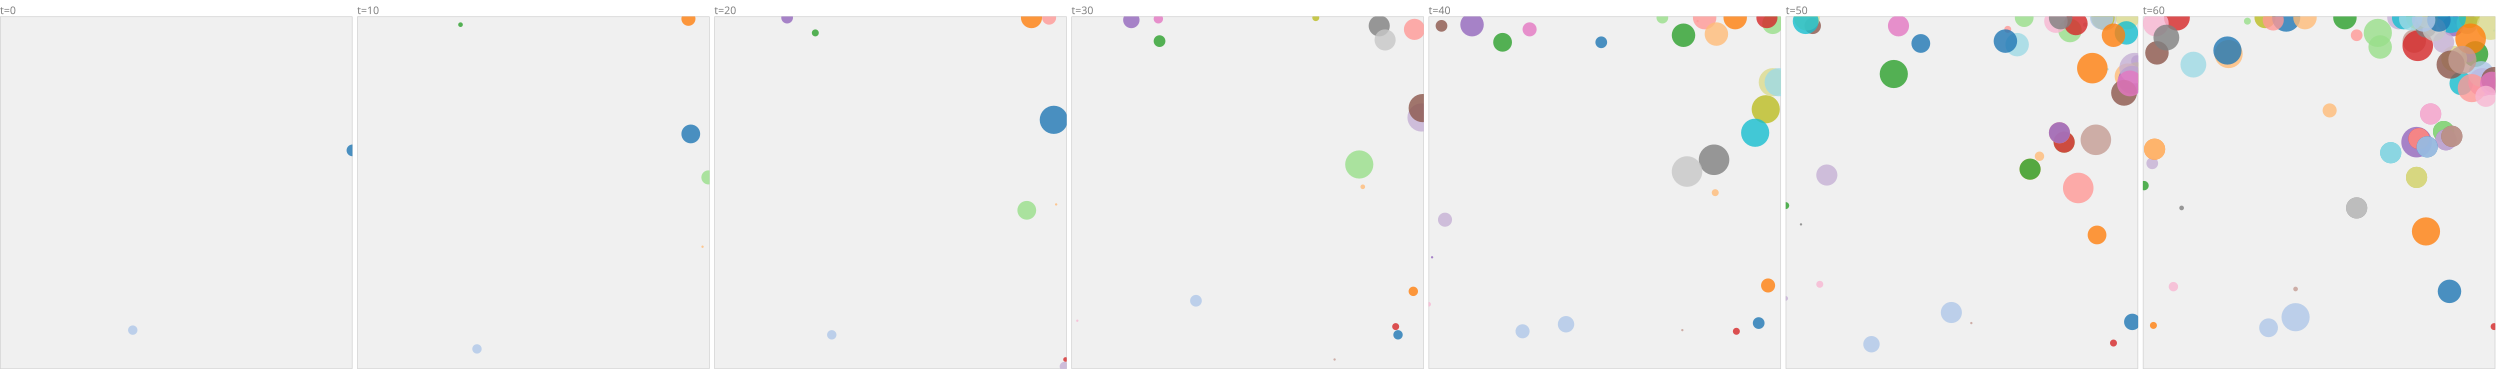
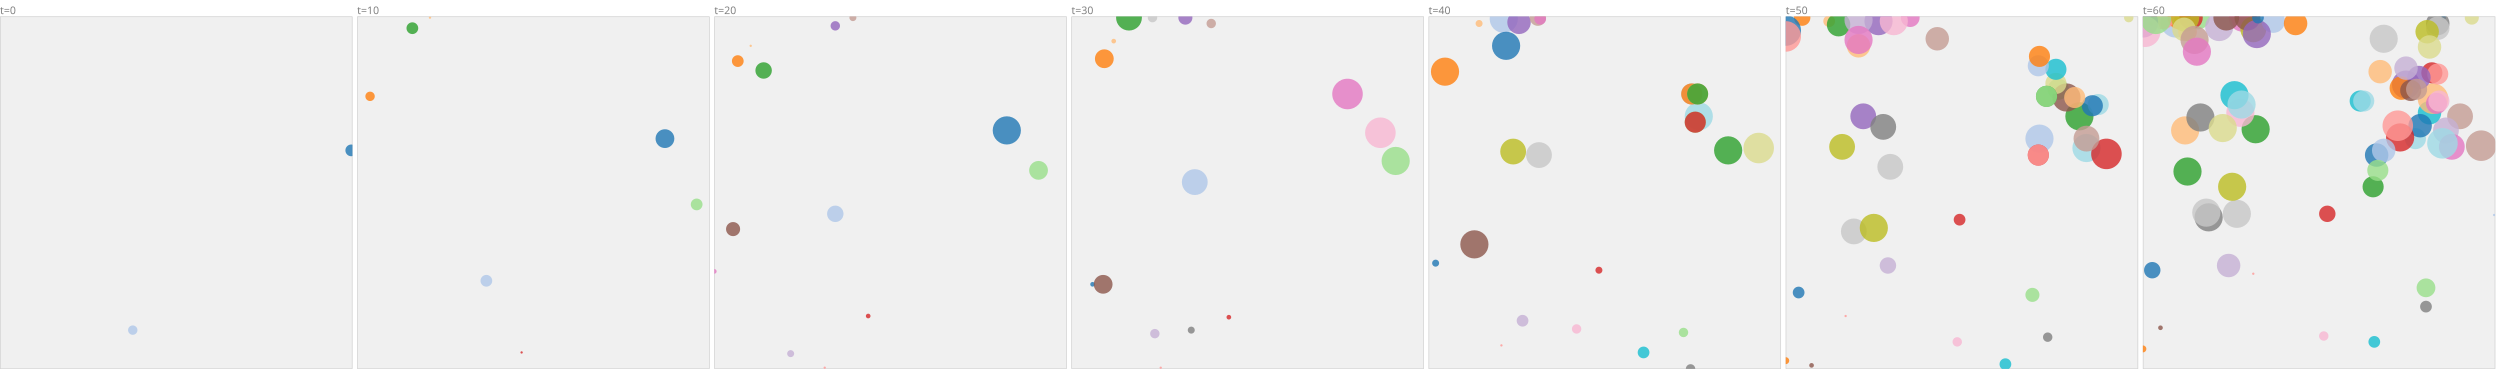
<svg xmlns="http://www.w3.org/2000/svg" width="2128" height="316">
  <text x="0" y="12" font-size="9" font-family="sans-serif" fill="gray">t=0</text>
  <g transform="translate(0, 14)">
    <svg width="300" height="300" viewBox="0 0 300 300">
      <rect width="300" height="300" fill="#f0f0f0" stroke="#ccc" />
-       <circle cx="300" cy="114" r="5" fill="rgb(31,119,180)" opacity="0.8" />
+       <circle cx="299" cy="114" r="5" fill="rgb(31,119,180)" opacity="0.8" />
      <circle cx="113" cy="267" r="4" fill="rgb(175,199,232)" opacity="0.8" />
    </svg>
  </g>
  <text x="304" y="12" font-size="9" font-family="sans-serif" fill="gray">t=10</text>
  <g transform="translate(304, 14)">
    <svg width="300" height="300" viewBox="0 0 300 300">
      <rect width="300" height="300" fill="#f0f0f0" stroke="#ccc" />
-       <circle cx="284" cy="100" r="8" fill="rgb(31,119,180)" opacity="0.8" />
-       <circle cx="102" cy="283" r="4" fill="rgb(175,199,232)" opacity="0.8" />
-       <circle cx="282" cy="2" r="6" fill="rgb(255,127,14)" opacity="0.8" />
-       <circle cx="294" cy="196" r="1" fill="rgb(255,187,120)" opacity="0.8" />
-       <circle cx="88" cy="7" r="2" fill="rgb(44,160,44)" opacity="0.8" />
-       <circle cx="299" cy="137" r="6" fill="rgb(152,223,138)" opacity="0.8" />
+       <circle cx="262" cy="104" r="8" fill="rgb(31,119,180)" opacity="0.8" />
+       <circle cx="110" cy="225" r="5" fill="rgb(175,199,232)" opacity="0.8" />
+       <circle cx="11" cy="68" r="4" fill="rgb(255,127,14)" opacity="0.8" />
+       <circle cx="62" cy="1" r="1" fill="rgb(255,187,120)" opacity="0.8" />
+       <circle cx="47" cy="10" r="5" fill="rgb(44,160,44)" opacity="0.8" />
+       <circle cx="289" cy="160" r="5" fill="rgb(152,223,138)" opacity="0.8" />
+       <circle cx="140" cy="286" r="1" fill="rgb(214,39,40)" opacity="0.8" />
    </svg>
  </g>
  <text x="608" y="12" font-size="9" font-family="sans-serif" fill="gray">t=20</text>
  <g transform="translate(608, 14)">
    <svg width="300" height="300" viewBox="0 0 300 300">
      <rect width="300" height="300" fill="#f0f0f0" stroke="#ccc" />
-       <circle cx="289" cy="88" r="12" fill="rgb(31,119,180)" opacity="0.8" />
-       <circle cx="100" cy="271" r="4" fill="rgb(175,199,232)" opacity="0.8" />
-       <circle cx="270" cy="1" r="9" fill="rgb(255,127,14)" opacity="0.8" />
-       <circle cx="291" cy="160" r="1" fill="rgb(255,187,120)" opacity="0.8" />
-       <circle cx="86" cy="14" r="3" fill="rgb(44,160,44)" opacity="0.8" />
-       <circle cx="266" cy="165" r="8" fill="rgb(152,223,138)" opacity="0.8" />
-       <circle cx="299" cy="292" r="2" fill="rgb(214,39,40)" opacity="0.8" />
-       <circle cx="285" cy="1" r="6" fill="rgb(255,152,150)" opacity="0.8" />
-       <circle cx="62" cy="1" r="5" fill="rgb(148,103,189)" opacity="0.8" />
-       <circle cx="298" cy="298" r="4" fill="rgb(197,176,213)" opacity="0.8" />
+       <circle cx="249" cy="97" r="12" fill="rgb(31,119,180)" opacity="0.8" />
+       <circle cx="103" cy="168" r="7" fill="rgb(175,199,232)" opacity="0.8" />
+       <circle cx="20" cy="38" r="5" fill="rgb(255,127,14)" opacity="0.8" />
+       <circle cx="31" cy="25" r="1" fill="rgb(255,187,120)" opacity="0.8" />
+       <circle cx="42" cy="46" r="7" fill="rgb(44,160,44)" opacity="0.8" />
+       <circle cx="276" cy="131" r="8" fill="rgb(152,223,138)" opacity="0.8" />
+       <circle cx="131" cy="255" r="2" fill="rgb(214,39,40)" opacity="0.8" />
+       <circle cx="94" cy="299" r="1" fill="rgb(255,152,150)" opacity="0.8" />
+       <circle cx="103" cy="8" r="4" fill="rgb(148,103,189)" opacity="0.8" />
+       <circle cx="65" cy="287" r="3" fill="rgb(197,176,213)" opacity="0.8" />
+       <circle cx="16" cy="181" r="6" fill="rgb(140,86,75)" opacity="0.8" />
+       <circle cx="118" cy="1" r="3" fill="rgb(196,156,148)" opacity="0.8" />
+       <circle cx="0" cy="217" r="2" fill="rgb(227,119,194)" opacity="0.8" />
    </svg>
  </g>
  <text x="912" y="12" font-size="9" font-family="sans-serif" fill="gray">t=30</text>
  <g transform="translate(912, 14)">
    <svg width="300" height="300" viewBox="0 0 300 300">
      <rect width="300" height="300" fill="#f0f0f0" stroke="#ccc" />
-       <circle cx="278" cy="271" r="4" fill="rgb(31,119,180)" opacity="0.8" />
-       <circle cx="106" cy="242" r="5" fill="rgb(175,199,232)" opacity="0.8" />
-       <circle cx="291" cy="234" r="4" fill="rgb(255,127,14)" opacity="0.8" />
-       <circle cx="248" cy="145" r="2" fill="rgb(255,187,120)" opacity="0.8" />
-       <circle cx="75" cy="21" r="5" fill="rgb(44,160,44)" opacity="0.8" />
-       <circle cx="245" cy="126" r="12" fill="rgb(152,223,138)" opacity="0.8" />
-       <circle cx="276" cy="264" r="3" fill="rgb(214,39,40)" opacity="0.8" />
-       <circle cx="292" cy="11" r="9" fill="rgb(255,152,150)" opacity="0.8" />
-       <circle cx="51" cy="3" r="7" fill="rgb(148,103,189)" opacity="0.8" />
-       <circle cx="298" cy="86" r="12" fill="rgb(197,176,213)" opacity="0.8" />
-       <circle cx="299" cy="78" r="12" fill="rgb(140,86,75)" opacity="0.8" />
-       <circle cx="224" cy="292" r="1" fill="rgb(196,156,148)" opacity="0.8" />
-       <circle cx="74" cy="2" r="4" fill="rgb(227,119,194)" opacity="0.8" />
-       <circle cx="5" cy="259" r="1" fill="rgb(247,182,210)" opacity="0.8" />
-       <circle cx="262" cy="8" r="9" fill="rgb(127,127,127)" opacity="0.8" />
-       <circle cx="267" cy="20" r="9" fill="rgb(199,199,199)" opacity="0.8" />
-       <circle cx="208" cy="1" r="3" fill="rgb(188,189,34)" opacity="0.8" />
+       <circle cx="18" cy="228" r="2" fill="rgb(31,119,180)" opacity="0.8" />
+       <circle cx="105" cy="141" r="11" fill="rgb(175,199,232)" opacity="0.8" />
+       <circle cx="28" cy="36" r="8" fill="rgb(255,127,14)" opacity="0.8" />
+       <circle cx="36" cy="21" r="2" fill="rgb(255,187,120)" opacity="0.8" />
+       <circle cx="49" cy="1" r="11" fill="rgb(44,160,44)" opacity="0.8" />
+       <circle cx="276" cy="123" r="12" fill="rgb(152,223,138)" opacity="0.8" />
+       <circle cx="134" cy="256" r="2" fill="rgb(214,39,40)" opacity="0.8" />
+       <circle cx="76" cy="299" r="1" fill="rgb(255,152,150)" opacity="0.8" />
+       <circle cx="97" cy="1" r="6" fill="rgb(148,103,189)" opacity="0.8" />
+       <circle cx="71" cy="270" r="4" fill="rgb(197,176,213)" opacity="0.8" />
+       <circle cx="27" cy="228" r="8" fill="rgb(140,86,75)" opacity="0.8" />
+       <circle cx="119" cy="6" r="4" fill="rgb(196,156,148)" opacity="0.8" />
+       <circle cx="235" cy="66" r="13" fill="rgb(227,119,194)" opacity="0.8" />
+       <circle cx="263" cy="99" r="13" fill="rgb(247,182,210)" opacity="0.8" />
+       <circle cx="102" cy="267" r="3" fill="rgb(127,127,127)" opacity="0.8" />
+       <circle cx="69" cy="1" r="4" fill="rgb(199,199,199)" opacity="0.8" />
    </svg>
  </g>
  <text x="1216" y="12" font-size="9" font-family="sans-serif" fill="gray">t=40</text>
  <g transform="translate(1216, 14)">
    <svg width="300" height="300" viewBox="0 0 300 300">
      <rect width="300" height="300" fill="#f0f0f0" stroke="#ccc" />
-       <circle cx="281" cy="261" r="5" fill="rgb(31,119,180)" opacity="0.8" />
-       <circle cx="117" cy="262" r="7" fill="rgb(175,199,232)" opacity="0.8" />
-       <circle cx="289" cy="229" r="6" fill="rgb(255,127,14)" opacity="0.8" />
-       <circle cx="244" cy="150" r="3" fill="rgb(255,187,120)" opacity="0.8" />
-       <circle cx="63" cy="22" r="8" fill="rgb(44,160,44)" opacity="0.8" />
-       <circle cx="199" cy="1" r="5" fill="rgb(152,223,138)" opacity="0.8" />
-       <circle cx="262" cy="268" r="3" fill="rgb(214,39,40)" opacity="0.8" />
-       <circle cx="235" cy="1" r="10" fill="rgb(255,152,150)" opacity="0.8" />
-       <circle cx="37" cy="7" r="10" fill="rgb(148,103,189)" opacity="0.8" />
-       <circle cx="14" cy="173" r="6" fill="rgb(197,176,213)" opacity="0.8" />
-       <circle cx="11" cy="8" r="5" fill="rgb(140,86,75)" opacity="0.8" />
-       <circle cx="216" cy="267" r="1" fill="rgb(196,156,148)" opacity="0.8" />
-       <circle cx="86" cy="11" r="6" fill="rgb(227,119,194)" opacity="0.8" />
-       <circle cx="0" cy="245" r="2" fill="rgb(247,182,210)" opacity="0.8" />
-       <circle cx="243" cy="122" r="13" fill="rgb(127,127,127)" opacity="0.8" />
-       <circle cx="220" cy="132" r="13" fill="rgb(199,199,199)" opacity="0.8" />
-       <circle cx="287" cy="79" r="12" fill="rgb(188,189,34)" opacity="0.8" />
-       <circle cx="293" cy="56" r="12" fill="rgb(219,219,141)" opacity="0.8" />
-       <circle cx="278" cy="99" r="12" fill="rgb(23,190,207)" opacity="0.8" />
-       <circle cx="298" cy="56" r="12" fill="rgb(158,218,229)" opacity="0.8" />
-       <circle cx="147" cy="22" r="5" fill="rgb(31,119,180)" opacity="0.8" />
-       <circle cx="80" cy="268" r="6" fill="rgb(175,199,232)" opacity="0.8" />
-       <circle cx="261" cy="1" r="10" fill="rgb(255,127,14)" opacity="0.8" />
-       <circle cx="245" cy="15" r="10" fill="rgb(255,187,120)" opacity="0.8" />
-       <circle cx="217" cy="16" r="10" fill="rgb(44,160,44)" opacity="0.8" />
-       <circle cx="293" cy="6" r="9" fill="rgb(152,223,138)" opacity="0.8" />
-       <circle cx="288" cy="1" r="9" fill="rgb(214,39,40)" opacity="0.8" />
-       <circle cx="229" cy="4" r="1" fill="rgb(255,152,150)" opacity="0.8" />
-       <circle cx="3" cy="205" r="1" fill="rgb(148,103,189)" opacity="0.8" />
+       <circle cx="6" cy="210" r="3" fill="rgb(31,119,180)" opacity="0.8" />
+       <circle cx="64" cy="2" r="12" fill="rgb(175,199,232)" opacity="0.8" />
+       <circle cx="14" cy="47" r="12" fill="rgb(255,127,14)" opacity="0.8" />
+       <circle cx="43" cy="6" r="3" fill="rgb(255,187,120)" opacity="0.8" />
+       <circle cx="255" cy="114" r="12" fill="rgb(44,160,44)" opacity="0.8" />
+       <circle cx="217" cy="269" r="4" fill="rgb(152,223,138)" opacity="0.8" />
+       <circle cx="145" cy="216" r="3" fill="rgb(214,39,40)" opacity="0.8" />
+       <circle cx="62" cy="280" r="1" fill="rgb(255,152,150)" opacity="0.8" />
+       <circle cx="77" cy="5" r="10" fill="rgb(148,103,189)" opacity="0.8" />
+       <circle cx="80" cy="259" r="5" fill="rgb(197,176,213)" opacity="0.8" />
+       <circle cx="39" cy="194" r="12" fill="rgb(140,86,75)" opacity="0.8" />
+       <circle cx="93" cy="1" r="7" fill="rgb(196,156,148)" opacity="0.8" />
+       <circle cx="95" cy="2" r="5" fill="rgb(227,119,194)" opacity="0.8" />
+       <circle cx="126" cy="266" r="4" fill="rgb(247,182,210)" opacity="0.8" />
+       <circle cx="223" cy="300" r="4" fill="rgb(127,127,127)" opacity="0.8" />
+       <circle cx="94" cy="118" r="11" fill="rgb(199,199,199)" opacity="0.8" />
+       <circle cx="72" cy="115" r="11" fill="rgb(188,189,34)" opacity="0.8" />
+       <circle cx="281" cy="112" r="13" fill="rgb(219,219,141)" opacity="0.8" />
+       <circle cx="183" cy="286" r="5" fill="rgb(23,190,207)" opacity="0.8" />
+       <circle cx="230" cy="85" r="12" fill="rgb(158,218,229)" opacity="0.8" />
+       <circle cx="66" cy="25" r="12" fill="rgb(31,119,180)" opacity="0.8" />
+       <circle cx="224" cy="66" r="9" fill="rgb(175,199,232)" opacity="0.8" />
+       <circle cx="224" cy="66" r="9" fill="rgb(255,127,14)" opacity="0.8" />
+       <circle cx="229" cy="66" r="9" fill="rgb(255,187,120)" opacity="0.8" />
+       <circle cx="229" cy="66" r="9" fill="rgb(44,160,44)" opacity="0.8" />
+       <circle cx="227" cy="90" r="9" fill="rgb(152,223,138)" opacity="0.8" />
+       <circle cx="227" cy="90" r="9" fill="rgb(214,39,40)" opacity="0.8" />
    </svg>
  </g>
  <text x="1520" y="12" font-size="9" font-family="sans-serif" fill="gray">t=50</text>
  <g transform="translate(1520, 14)">
    <svg width="300" height="300" viewBox="0 0 300 300">
      <rect width="300" height="300" fill="#f0f0f0" stroke="#ccc" />
-       <circle cx="295" cy="260" r="7" fill="rgb(31,119,180)" opacity="0.8" />
-       <circle cx="141" cy="252" r="9" fill="rgb(175,199,232)" opacity="0.8" />
-       <circle cx="265" cy="186" r="8" fill="rgb(255,127,14)" opacity="0.8" />
-       <circle cx="216" cy="119" r="4" fill="rgb(255,187,120)" opacity="0.8" />
-       <circle cx="92" cy="49" r="12" fill="rgb(44,160,44)" opacity="0.8" />
-       <circle cx="203" cy="1" r="8" fill="rgb(152,223,138)" opacity="0.8" />
-       <circle cx="279" cy="278" r="3" fill="rgb(214,39,40)" opacity="0.8" />
-       <circle cx="189" cy="11" r="3" fill="rgb(255,152,150)" opacity="0.8" />
-       <circle cx="299" cy="38" r="5" fill="rgb(148,103,189)" opacity="0.8" />
-       <circle cx="35" cy="135" r="9" fill="rgb(197,176,213)" opacity="0.8" />
-       <circle cx="23" cy="8" r="7" fill="rgb(140,86,75)" opacity="0.8" />
-       <circle cx="158" cy="261" r="1" fill="rgb(196,156,148)" opacity="0.8" />
-       <circle cx="96" cy="8" r="9" fill="rgb(227,119,194)" opacity="0.8" />
-       <circle cx="29" cy="228" r="3" fill="rgb(247,182,210)" opacity="0.8" />
-       <circle cx="13" cy="177" r="1" fill="rgb(127,127,127)" opacity="0.8" />
-       <circle cx="255" cy="7" r="2" fill="rgb(199,199,199)" opacity="0.8" />
-       <circle cx="299" cy="51" r="12" fill="rgb(188,189,34)" opacity="0.8" />
-       <circle cx="18" cy="1" r="11" fill="rgb(219,219,141)" opacity="0.8" />
-       <circle cx="17" cy="4" r="11" fill="rgb(23,190,207)" opacity="0.8" />
-       <circle cx="274" cy="45" r="1" fill="rgb(158,218,229)" opacity="0.8" />
-       <circle cx="115" cy="23" r="8" fill="rgb(31,119,180)" opacity="0.8" />
-       <circle cx="73" cy="279" r="7" fill="rgb(175,199,232)" opacity="0.8" />
-       <circle cx="261" cy="44" r="13" fill="rgb(255,127,14)" opacity="0.8" />
-       <circle cx="291" cy="51" r="11" fill="rgb(255,187,120)" opacity="0.8" />
-       <circle cx="0" cy="161" r="3" fill="rgb(44,160,44)" opacity="0.8" />
-       <circle cx="242" cy="12" r="10" fill="rgb(152,223,138)" opacity="0.8" />
-       <circle cx="247" cy="6" r="10" fill="rgb(214,39,40)" opacity="0.8" />
-       <circle cx="249" cy="146" r="13" fill="rgb(255,152,150)" opacity="0.8" />
-       <circle cx="295" cy="54" r="12" fill="rgb(148,103,189)" opacity="0.8" />
-       <circle cx="297" cy="44" r="13" fill="rgb(197,176,213)" opacity="0.8" />
-       <circle cx="288" cy="65" r="11" fill="rgb(140,86,75)" opacity="0.8" />
-       <circle cx="264" cy="105" r="13" fill="rgb(196,156,148)" opacity="0.8" />
-       <circle cx="293" cy="57" r="11" fill="rgb(227,119,194)" opacity="0.8" />
-       <circle cx="230" cy="4" r="10" fill="rgb(247,182,210)" opacity="0.8" />
-       <circle cx="234" cy="1" r="10" fill="rgb(127,127,127)" opacity="0.8" />
-       <circle cx="272" cy="2" r="10" fill="rgb(199,199,199)" opacity="0.8" />
-       <circle cx="270" cy="1" r="10" fill="rgb(188,189,34)" opacity="0.8" />
-       <circle cx="291" cy="1" r="10" fill="rgb(219,219,141)" opacity="0.8" />
-       <circle cx="290" cy="14" r="10" fill="rgb(23,190,207)" opacity="0.8" />
-       <circle cx="197" cy="24" r="10" fill="rgb(158,218,229)" opacity="0.8" />
-       <circle cx="187" cy="21" r="10" fill="rgb(31,119,180)" opacity="0.8" />
-       <circle cx="269" cy="1" r="10" fill="rgb(175,199,232)" opacity="0.8" />
-       <circle cx="279" cy="16" r="10" fill="rgb(255,127,14)" opacity="0.8" />
-       <circle cx="208" cy="130" r="9" fill="rgb(255,187,120)" opacity="0.8" />
-       <circle cx="208" cy="130" r="9" fill="rgb(44,160,44)" opacity="0.8" />
-       <circle cx="237" cy="107" r="9" fill="rgb(152,223,138)" opacity="0.8" />
-       <circle cx="237" cy="107" r="9" fill="rgb(214,39,40)" opacity="0.8" />
-       <circle cx="233" cy="99" r="9" fill="rgb(255,152,150)" opacity="0.8" />
-       <circle cx="233" cy="99" r="9" fill="rgb(148,103,189)" opacity="0.8" />
-       <circle cx="0" cy="240" r="2" fill="rgb(197,176,213)" opacity="0.8" />
+       <circle cx="11" cy="235" r="5" fill="rgb(31,119,180)" opacity="0.8" />
+       <circle cx="216" cy="104" r="12" fill="rgb(175,199,232)" opacity="0.8" />
+       <circle cx="14" cy="1" r="7" fill="rgb(255,127,14)" opacity="0.8" />
+       <circle cx="37" cy="4" r="5" fill="rgb(255,187,120)" opacity="0.8" />
+       <circle cx="250" cy="85" r="12" fill="rgb(44,160,44)" opacity="0.8" />
+       <circle cx="210" cy="237" r="6" fill="rgb(152,223,138)" opacity="0.8" />
+       <circle cx="148" cy="173" r="5" fill="rgb(214,39,40)" opacity="0.8" />
+       <circle cx="51" cy="255" r="1" fill="rgb(255,152,150)" opacity="0.8" />
+       <circle cx="66" cy="85" r="11" fill="rgb(148,103,189)" opacity="0.8" />
+       <circle cx="87" cy="212" r="7" fill="rgb(197,176,213)" opacity="0.8" />
+       <circle cx="22" cy="297" r="2" fill="rgb(140,86,75)" opacity="0.8" />
+       <circle cx="129" cy="19" r="10" fill="rgb(196,156,148)" opacity="0.8" />
+       <circle cx="106" cy="1" r="8" fill="rgb(227,119,194)" opacity="0.8" />
+       <circle cx="146" cy="277" r="4" fill="rgb(247,182,210)" opacity="0.8" />
+       <circle cx="223" cy="273" r="4" fill="rgb(127,127,127)" opacity="0.8" />
+       <circle cx="58" cy="183" r="11" fill="rgb(199,199,199)" opacity="0.8" />
+       <circle cx="75" cy="180" r="12" fill="rgb(188,189,34)" opacity="0.8" />
+       <circle cx="292" cy="1" r="4" fill="rgb(219,219,141)" opacity="0.8" />
+       <circle cx="187" cy="296" r="5" fill="rgb(23,190,207)" opacity="0.8" />
+       <circle cx="256" cy="112" r="12" fill="rgb(158,218,229)" opacity="0.8" />
+       <circle cx="0" cy="12" r="13" fill="rgb(31,119,180)" opacity="0.8" />
+       <circle cx="299" cy="160" r="0" fill="rgb(175,199,232)" opacity="0.8" />
+       <circle cx="0" cy="293" r="3" fill="rgb(255,127,14)" opacity="0.8" />
+       <circle cx="62" cy="25" r="10" fill="rgb(255,187,120)" opacity="0.8" />
+       <circle cx="45" cy="7" r="10" fill="rgb(44,160,44)" opacity="0.8" />
+       <circle cx="232" cy="62" r="9" fill="rgb(152,223,138)" opacity="0.8" />
+       <circle cx="273" cy="117" r="13" fill="rgb(214,39,40)" opacity="0.8" />
+       <circle cx="0" cy="17" r="13" fill="rgb(255,152,150)" opacity="0.8" />
+       <circle cx="79" cy="4" r="12" fill="rgb(148,103,189)" opacity="0.8" />
+       <circle cx="62" cy="3" r="12" fill="rgb(197,176,213)" opacity="0.8" />
+       <circle cx="239" cy="69" r="12" fill="rgb(140,86,75)" opacity="0.8" />
+       <circle cx="256" cy="104" r="11" fill="rgb(196,156,148)" opacity="0.8" />
+       <circle cx="62" cy="20" r="12" fill="rgb(227,119,194)" opacity="0.8" />
+       <circle cx="92" cy="4" r="12" fill="rgb(247,182,210)" opacity="0.8" />
+       <circle cx="83" cy="94" r="11" fill="rgb(127,127,127)" opacity="0.8" />
+       <circle cx="89" cy="128" r="11" fill="rgb(199,199,199)" opacity="0.8" />
+       <circle cx="48" cy="111" r="11" fill="rgb(188,189,34)" opacity="0.8" />
+       <circle cx="230" cy="57" r="9" fill="rgb(219,219,141)" opacity="0.8" />
+       <circle cx="230" cy="45" r="9" fill="rgb(23,190,207)" opacity="0.8" />
+       <circle cx="266" cy="75" r="9" fill="rgb(158,218,229)" opacity="0.8" />
+       <circle cx="261" cy="76" r="9" fill="rgb(31,119,180)" opacity="0.8" />
+       <circle cx="215" cy="42" r="9" fill="rgb(175,199,232)" opacity="0.8" />
+       <circle cx="216" cy="34" r="9" fill="rgb(255,127,14)" opacity="0.8" />
+       <circle cx="246" cy="69" r="9" fill="rgb(255,187,120)" opacity="0.8" />
+       <circle cx="222" cy="68" r="9" fill="rgb(44,160,44)" opacity="0.8" />
+       <circle cx="222" cy="68" r="9" fill="rgb(152,223,138)" opacity="0.8" />
+       <circle cx="215" cy="118" r="9" fill="rgb(214,39,40)" opacity="0.8" />
+       <circle cx="215" cy="118" r="9" fill="rgb(255,152,150)" opacity="0.8" />
    </svg>
  </g>
  <text x="1824" y="12" font-size="9" font-family="sans-serif" fill="gray">t=60</text>
  <g transform="translate(1824, 14)">
    <svg width="300" height="300" viewBox="0 0 300 300">
      <rect width="300" height="300" fill="#f0f0f0" stroke="#ccc" />
-       <circle cx="261" cy="234" r="10" fill="rgb(31,119,180)" opacity="0.8" />
-       <circle cx="130" cy="256" r="12" fill="rgb(175,199,232)" opacity="0.8" />
-       <circle cx="241" cy="183" r="12" fill="rgb(255,127,14)" opacity="0.8" />
-       <circle cx="159" cy="80" r="6" fill="rgb(255,187,120)" opacity="0.8" />
-       <circle cx="283" cy="32" r="11" fill="rgb(44,160,44)" opacity="0.8" />
-       <circle cx="200" cy="14" r="12" fill="rgb(152,223,138)" opacity="0.8" />
-       <circle cx="299" cy="264" r="3" fill="rgb(214,39,40)" opacity="0.8" />
-       <circle cx="182" cy="16" r="5" fill="rgb(255,152,150)" opacity="0.8" />
-       <circle cx="277" cy="33" r="6" fill="rgb(148,103,189)" opacity="0.8" />
-       <circle cx="8" cy="125" r="5" fill="rgb(197,176,213)" opacity="0.8" />
-       <circle cx="12" cy="31" r="10" fill="rgb(140,86,75)" opacity="0.8" />
-       <circle cx="130" cy="232" r="2" fill="rgb(196,156,148)" opacity="0.8" />
-       <circle cx="273" cy="1" r="9" fill="rgb(227,119,194)" opacity="0.8" />
-       <circle cx="26" cy="230" r="4" fill="rgb(247,182,210)" opacity="0.8" />
-       <circle cx="33" cy="163" r="2" fill="rgb(127,127,127)" opacity="0.8" />
-       <circle cx="231" cy="10" r="3" fill="rgb(199,199,199)" opacity="0.8" />
-       <circle cx="104" cy="1" r="9" fill="rgb(188,189,34)" opacity="0.8" />
-       <circle cx="265" cy="36" r="11" fill="rgb(219,219,141)" opacity="0.8" />
-       <circle cx="271" cy="57" r="10" fill="rgb(23,190,207)" opacity="0.8" />
-       <circle cx="299" cy="12" r="1" fill="rgb(158,218,229)" opacity="0.8" />
-       <circle cx="122" cy="1" r="12" fill="rgb(31,119,180)" opacity="0.8" />
-       <circle cx="107" cy="265" r="8" fill="rgb(175,199,232)" opacity="0.8" />
-       <circle cx="9" cy="263" r="3" fill="rgb(255,127,14)" opacity="0.8" />
-       <circle cx="73" cy="32" r="12" fill="rgb(255,187,120)" opacity="0.8" />
-       <circle cx="1" cy="144" r="4" fill="rgb(44,160,44)" opacity="0.8" />
-       <circle cx="89" cy="4" r="3" fill="rgb(152,223,138)" opacity="0.8" />
-       <circle cx="29" cy="1" r="11" fill="rgb(214,39,40)" opacity="0.8" />
-       <circle cx="111" cy="3" r="9" fill="rgb(255,152,150)" opacity="0.8" />
-       <circle cx="264" cy="8" r="9" fill="rgb(148,103,189)" opacity="0.8" />
-       <circle cx="256" cy="22" r="9" fill="rgb(197,176,213)" opacity="0.8" />
-       <circle cx="262" cy="41" r="12" fill="rgb(140,86,75)" opacity="0.8" />
-       <circle cx="231" cy="21" r="10" fill="rgb(196,156,148)" opacity="0.8" />
-       <circle cx="289" cy="56" r="12" fill="rgb(227,119,194)" opacity="0.8" />
-       <circle cx="11" cy="6" r="11" fill="rgb(247,182,210)" opacity="0.8" />
-       <circle cx="20" cy="18" r="11" fill="rgb(127,127,127)" opacity="0.8" />
-       <circle cx="276" cy="6" r="9" fill="rgb(199,199,199)" opacity="0.8" />
-       <circle cx="278" cy="1" r="9" fill="rgb(188,189,34)" opacity="0.8" />
-       <circle cx="296" cy="8" r="12" fill="rgb(219,219,141)" opacity="0.8" />
-       <circle cx="262" cy="1" r="13" fill="rgb(23,190,207)" opacity="0.8" />
-       <circle cx="43" cy="41" r="11" fill="rgb(158,218,229)" opacity="0.8" />
-       <circle cx="72" cy="29" r="12" fill="rgb(31,119,180)" opacity="0.8" />
-       <circle cx="288" cy="49" r="11" fill="rgb(175,199,232)" opacity="0.8" />
-       <circle cx="279" cy="19" r="13" fill="rgb(255,127,14)" opacity="0.8" />
-       <circle cx="138" cy="1" r="10" fill="rgb(255,187,120)" opacity="0.8" />
-       <circle cx="172" cy="1" r="10" fill="rgb(44,160,44)" opacity="0.8" />
-       <circle cx="202" cy="26" r="10" fill="rgb(152,223,138)" opacity="0.8" />
-       <circle cx="234" cy="25" r="13" fill="rgb(214,39,40)" opacity="0.8" />
-       <circle cx="280" cy="61" r="12" fill="rgb(255,152,150)" opacity="0.8" />
-       <circle cx="233" cy="107" r="13" fill="rgb(148,103,189)" opacity="0.8" />
-       <circle cx="218" cy="1" r="10" fill="rgb(197,176,213)" opacity="0.8" />
-       <circle cx="299" cy="54" r="11" fill="rgb(140,86,75)" opacity="0.8" />
-       <circle cx="272" cy="37" r="12" fill="rgb(196,156,148)" opacity="0.8" />
-       <circle cx="297" cy="57" r="10" fill="rgb(227,119,194)" opacity="0.8" />
-       <circle cx="292" cy="68" r="9" fill="rgb(247,182,210)" opacity="0.8" />
-       <circle cx="241" cy="9" r="9" fill="rgb(127,127,127)" opacity="0.8" />
-       <circle cx="248" cy="11" r="10" fill="rgb(199,199,199)" opacity="0.8" />
-       <circle cx="234" cy="1" r="10" fill="rgb(188,189,34)" opacity="0.8" />
-       <circle cx="242" cy="1" r="9" fill="rgb(219,219,141)" opacity="0.8" />
-       <circle cx="222" cy="1" r="10" fill="rgb(23,190,207)" opacity="0.8" />
-       <circle cx="228" cy="2" r="10" fill="rgb(158,218,229)" opacity="0.8" />
-       <circle cx="252" cy="3" r="10" fill="rgb(31,119,180)" opacity="0.8" />
-       <circle cx="239" cy="3" r="10" fill="rgb(175,199,232)" opacity="0.8" />
-       <circle cx="10" cy="113" r="9" fill="rgb(255,127,14)" opacity="0.8" />
-       <circle cx="10" cy="113" r="9" fill="rgb(255,187,120)" opacity="0.8" />
-       <circle cx="256" cy="98" r="9" fill="rgb(44,160,44)" opacity="0.8" />
-       <circle cx="256" cy="98" r="9" fill="rgb(152,223,138)" opacity="0.8" />
-       <circle cx="235" cy="104" r="9" fill="rgb(214,39,40)" opacity="0.8" />
-       <circle cx="235" cy="104" r="9" fill="rgb(255,152,150)" opacity="0.8" />
-       <circle cx="258" cy="105" r="9" fill="rgb(148,103,189)" opacity="0.8" />
-       <circle cx="258" cy="105" r="9" fill="rgb(197,176,213)" opacity="0.8" />
-       <circle cx="263" cy="102" r="9" fill="rgb(140,86,75)" opacity="0.8" />
-       <circle cx="263" cy="102" r="9" fill="rgb(196,156,148)" opacity="0.8" />
-       <circle cx="245" cy="83" r="9" fill="rgb(227,119,194)" opacity="0.8" />
-       <circle cx="245" cy="83" r="9" fill="rgb(247,182,210)" opacity="0.8" />
-       <circle cx="182" cy="163" r="9" fill="rgb(127,127,127)" opacity="0.8" />
-       <circle cx="182" cy="163" r="9" fill="rgb(199,199,199)" opacity="0.8" />
-       <circle cx="233" cy="137" r="9" fill="rgb(188,189,34)" opacity="0.8" />
-       <circle cx="233" cy="137" r="9" fill="rgb(219,219,141)" opacity="0.8" />
-       <circle cx="211" cy="116" r="9" fill="rgb(23,190,207)" opacity="0.8" />
-       <circle cx="211" cy="116" r="9" fill="rgb(158,218,229)" opacity="0.8" />
-       <circle cx="242" cy="111" r="9" fill="rgb(31,119,180)" opacity="0.8" />
-       <circle cx="242" cy="111" r="9" fill="rgb(175,199,232)" opacity="0.8" />
+       <circle cx="8" cy="216" r="7" fill="rgb(31,119,180)" opacity="0.8" />
+       <circle cx="28" cy="5" r="13" fill="rgb(175,199,232)" opacity="0.8" />
+       <circle cx="31" cy="1" r="10" fill="rgb(255,127,14)" opacity="0.8" />
+       <circle cx="38" cy="13" r="8" fill="rgb(255,187,120)" opacity="0.8" />
+       <circle cx="7" cy="6" r="2" fill="rgb(44,160,44)" opacity="0.8" />
+       <circle cx="241" cy="231" r="8" fill="rgb(152,223,138)" opacity="0.8" />
+       <circle cx="157" cy="168" r="7" fill="rgb(214,39,40)" opacity="0.8" />
+       <circle cx="94" cy="219" r="1" fill="rgb(255,152,150)" opacity="0.8" />
+       <circle cx="224" cy="58" r="12" fill="rgb(148,103,189)" opacity="0.8" />
+       <circle cx="73" cy="212" r="10" fill="rgb(197,176,213)" opacity="0.8" />
+       <circle cx="15" cy="265" r="2" fill="rgb(140,86,75)" opacity="0.8" />
+       <circle cx="270" cy="85" r="11" fill="rgb(196,156,148)" opacity="0.8" />
+       <circle cx="85" cy="1" r="12" fill="rgb(227,119,194)" opacity="0.8" />
+       <circle cx="154" cy="272" r="4" fill="rgb(247,182,210)" opacity="0.8" />
+       <circle cx="241" cy="247" r="5" fill="rgb(127,127,127)" opacity="0.8" />
+       <circle cx="205" cy="19" r="12" fill="rgb(199,199,199)" opacity="0.8" />
+       <circle cx="94" cy="11" r="11" fill="rgb(188,189,34)" opacity="0.8" />
+       <circle cx="280" cy="1" r="6" fill="rgb(219,219,141)" opacity="0.8" />
+       <circle cx="197" cy="277" r="5" fill="rgb(23,190,207)" opacity="0.8" />
+       <circle cx="232" cy="104" r="9" fill="rgb(158,218,229)" opacity="0.8" />
+       <circle cx="256" cy="1" r="2" fill="rgb(31,119,180)" opacity="0.8" />
+       <circle cx="299" cy="169" r="1" fill="rgb(175,199,232)" opacity="0.8" />
+       <circle cx="0" cy="283" r="3" fill="rgb(255,127,14)" opacity="0.8" />
+       <circle cx="36" cy="97" r="12" fill="rgb(255,187,120)" opacity="0.8" />
+       <circle cx="38" cy="132" r="12" fill="rgb(44,160,44)" opacity="0.8" />
+       <circle cx="47" cy="1" r="10" fill="rgb(152,223,138)" opacity="0.8" />
+       <circle cx="41" cy="1" r="10" fill="rgb(214,39,40)" opacity="0.8" />
+       <circle cx="17" cy="1" r="10" fill="rgb(255,152,150)" opacity="0.8" />
+       <circle cx="0" cy="5" r="13" fill="rgb(148,103,189)" opacity="0.8" />
+       <circle cx="258" cy="97" r="11" fill="rgb(197,176,213)" opacity="0.8" />
+       <circle cx="89" cy="1" r="11" fill="rgb(140,86,75)" opacity="0.8" />
+       <circle cx="288" cy="110" r="13" fill="rgb(196,156,148)" opacity="0.8" />
+       <circle cx="263" cy="111" r="11" fill="rgb(227,119,194)" opacity="0.8" />
+       <circle cx="2" cy="13" r="13" fill="rgb(247,182,210)" opacity="0.8" />
+       <circle cx="56" cy="171" r="12" fill="rgb(127,127,127)" opacity="0.8" />
+       <circle cx="54" cy="167" r="12" fill="rgb(199,199,199)" opacity="0.8" />
+       <circle cx="36" cy="1" r="12" fill="rgb(188,189,34)" opacity="0.8" />
+       <circle cx="35" cy="11" r="10" fill="rgb(219,219,141)" opacity="0.8" />
+       <circle cx="244" cy="82" r="10" fill="rgb(23,190,207)" opacity="0.8" />
+       <circle cx="255" cy="108" r="13" fill="rgb(158,218,229)" opacity="0.8" />
+       <circle cx="236" cy="93" r="10" fill="rgb(31,119,180)" opacity="0.8" />
+       <circle cx="111" cy="4" r="10" fill="rgb(175,199,232)" opacity="0.8" />
+       <circle cx="130" cy="6" r="10" fill="rgb(255,127,14)" opacity="0.8" />
+       <circle cx="247" cy="70" r="13" fill="rgb(255,187,120)" opacity="0.8" />
+       <circle cx="96" cy="96" r="12" fill="rgb(44,160,44)" opacity="0.8" />
+       <circle cx="11" cy="2" r="13" fill="rgb(152,223,138)" opacity="0.8" />
+       <circle cx="219" cy="103" r="12" fill="rgb(214,39,40)" opacity="0.8" />
+       <circle cx="217" cy="93" r="13" fill="rgb(255,152,150)" opacity="0.8" />
+       <circle cx="97" cy="15" r="12" fill="rgb(148,103,189)" opacity="0.8" />
+       <circle cx="65" cy="9" r="12" fill="rgb(197,176,213)" opacity="0.8" />
+       <circle cx="71" cy="1" r="11" fill="rgb(140,86,75)" opacity="0.8" />
+       <circle cx="44" cy="20" r="12" fill="rgb(196,156,148)" opacity="0.8" />
+       <circle cx="46" cy="30" r="12" fill="rgb(227,119,194)" opacity="0.8" />
+       <circle cx="83" cy="82" r="12" fill="rgb(247,182,210)" opacity="0.8" />
+       <circle cx="49" cy="86" r="12" fill="rgb(127,127,127)" opacity="0.8" />
+       <circle cx="80" cy="168" r="12" fill="rgb(199,199,199)" opacity="0.8" />
+       <circle cx="76" cy="145" r="12" fill="rgb(188,189,34)" opacity="0.8" />
+       <circle cx="68" cy="95" r="12" fill="rgb(219,219,141)" opacity="0.8" />
+       <circle cx="78" cy="67" r="12" fill="rgb(23,190,207)" opacity="0.8" />
+       <circle cx="84" cy="75" r="12" fill="rgb(158,218,229)" opacity="0.8" />
+       <circle cx="199" cy="118" r="10" fill="rgb(31,119,180)" opacity="0.8" />
+       <circle cx="205" cy="114" r="10" fill="rgb(175,199,232)" opacity="0.8" />
+       <circle cx="220" cy="61" r="10" fill="rgb(255,127,14)" opacity="0.8" />
+       <circle cx="202" cy="47" r="10" fill="rgb(255,187,120)" opacity="0.8" />
+       <circle cx="196" cy="145" r="9" fill="rgb(44,160,44)" opacity="0.8" />
+       <circle cx="200" cy="131" r="9" fill="rgb(152,223,138)" opacity="0.8" />
+       <circle cx="246" cy="48" r="9" fill="rgb(214,39,40)" opacity="0.8" />
+       <circle cx="251" cy="49" r="9" fill="rgb(255,152,150)" opacity="0.8" />
+       <circle cx="235" cy="52" r="10" fill="rgb(148,103,189)" opacity="0.8" />
+       <circle cx="224" cy="44" r="10" fill="rgb(197,176,213)" opacity="0.8" />
+       <circle cx="228" cy="63" r="9" fill="rgb(140,86,75)" opacity="0.8" />
+       <circle cx="233" cy="62" r="9" fill="rgb(196,156,148)" opacity="0.8" />
+       <circle cx="250" cy="74" r="9" fill="rgb(227,119,194)" opacity="0.8" />
+       <circle cx="252" cy="72" r="9" fill="rgb(247,182,210)" opacity="0.8" />
+       <circle cx="251" cy="6" r="10" fill="rgb(127,127,127)" opacity="0.8" />
+       <circle cx="251" cy="10" r="10" fill="rgb(199,199,199)" opacity="0.8" />
+       <circle cx="242" cy="13" r="10" fill="rgb(188,189,34)" opacity="0.8" />
+       <circle cx="244" cy="26" r="10" fill="rgb(219,219,141)" opacity="0.8" />
+       <circle cx="185" cy="72" r="9" fill="rgb(23,190,207)" opacity="0.8" />
+       <circle cx="188" cy="72" r="9" fill="rgb(158,218,229)" opacity="0.8" />
+       <circle cx="98" cy="1" r="5" fill="rgb(31,119,180)" opacity="0.8" />
    </svg>
  </g>
</svg>
